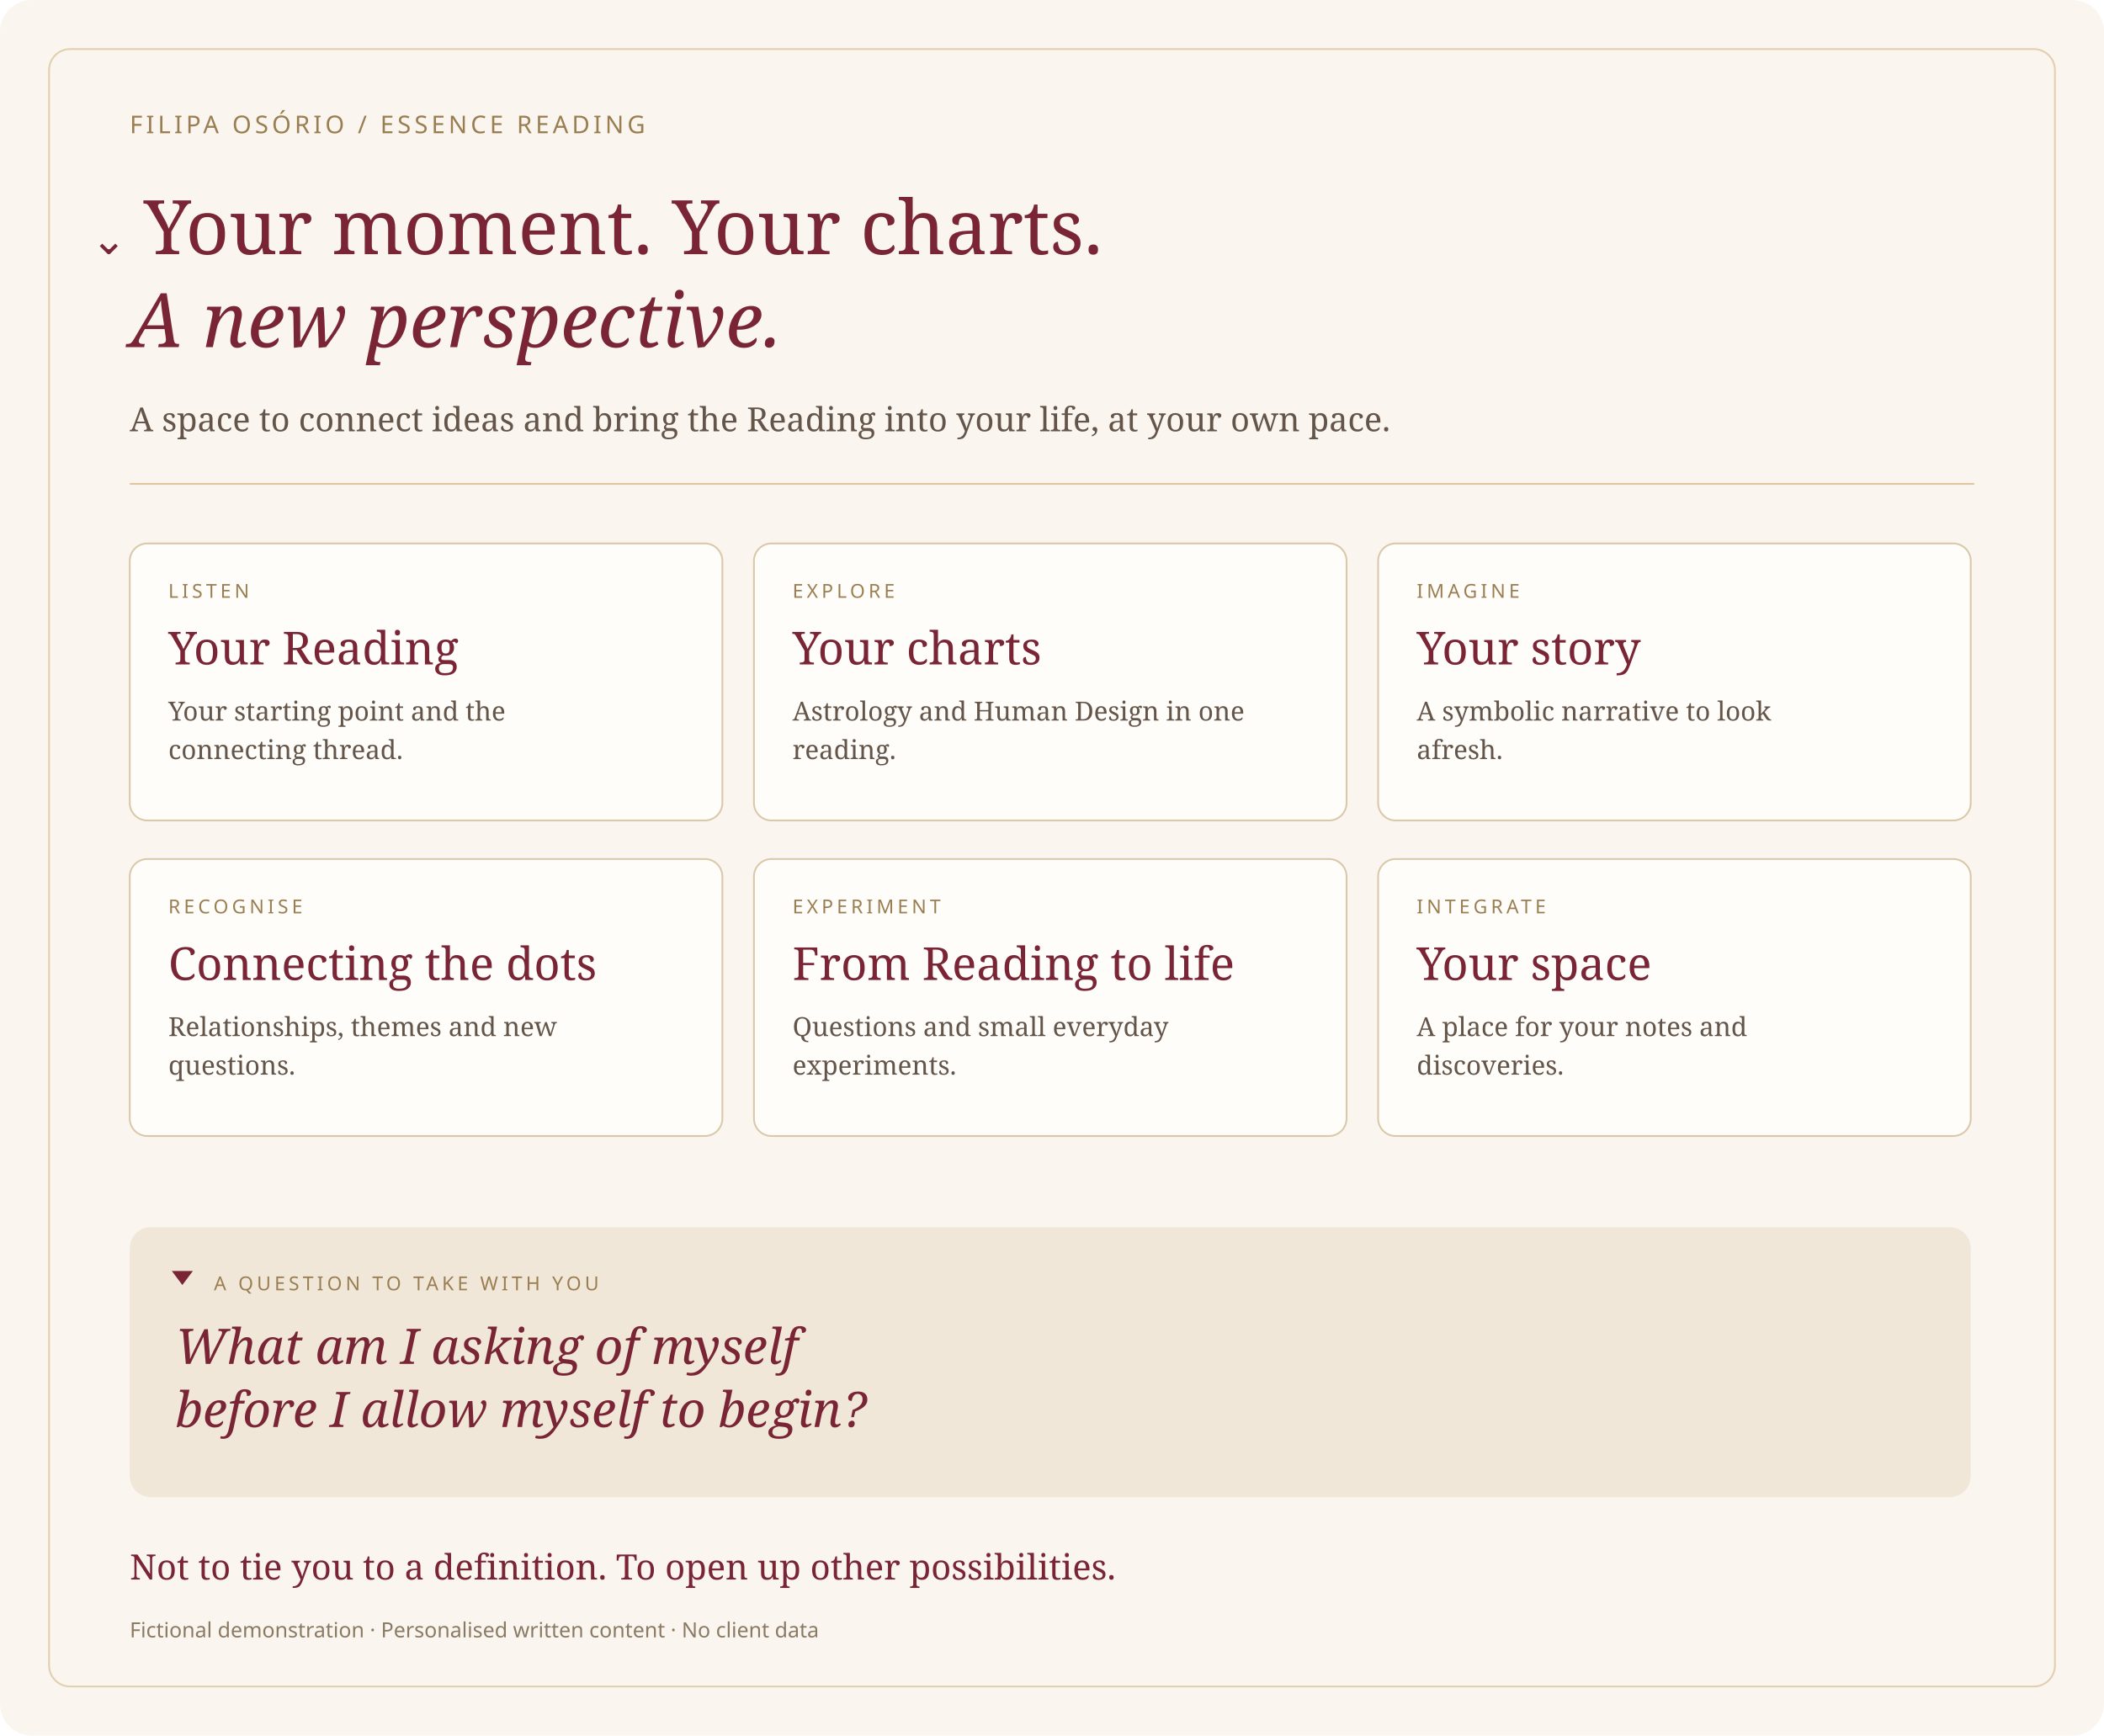
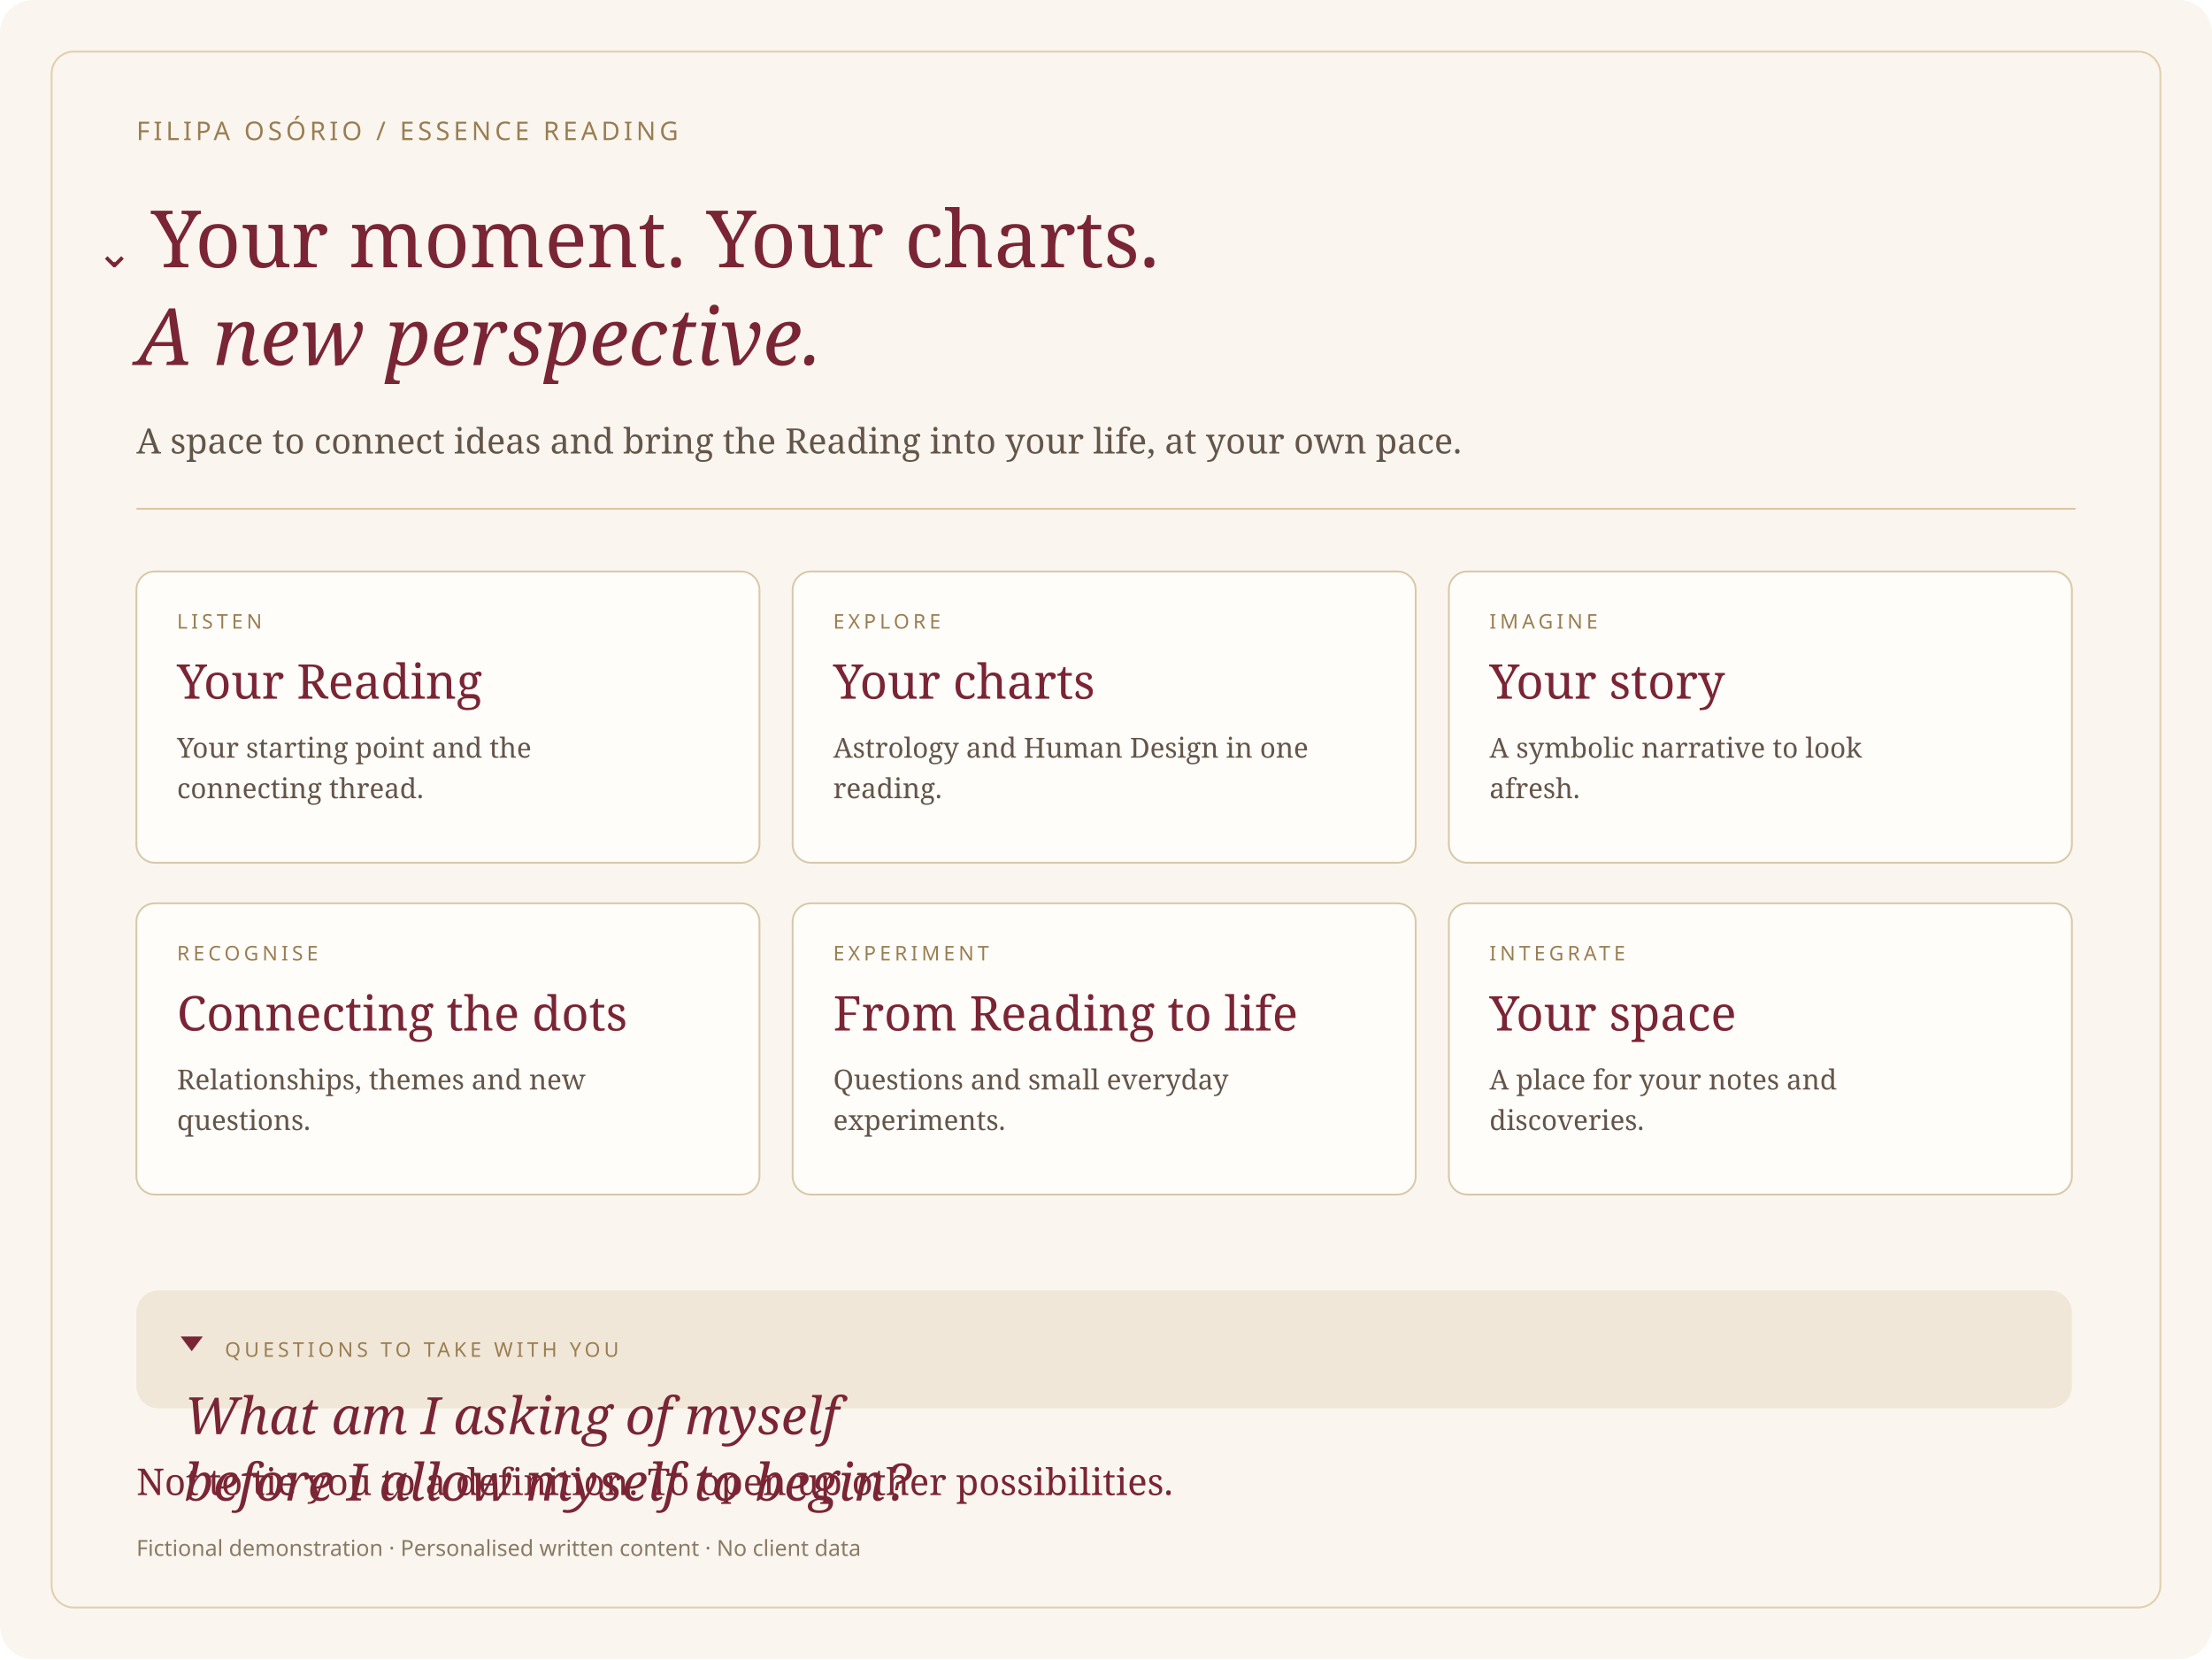
- <svg xmlns="http://www.w3.org/2000/svg" width="1200" height="990" viewBox="0 0 1200 990">
-   <rect width="1200" height="990" rx="18" fill="#faf6ef" />
-   <rect x="28" y="28" width="1144" height="934" rx="12" fill="none" stroke="#c9a86c" stroke-opacity=".5" />
+ <svg xmlns="http://www.w3.org/2000/svg" width="1200" height="900" viewBox="0 0 1200 900">
+   <rect width="1200" height="900" rx="18" fill="#faf6ef" />
+   <rect x="28" y="28" width="1144" height="844" rx="12" fill="none" stroke="#c9a86c" stroke-opacity=".5" />
  <text x="74" y="76" font-size="14" fill="#9a7e52" font-family="sans-serif" letter-spacing="2">FILIPA OSÓRIO  /  ESSENCE READING</text>
  <text x="52" y="145" font-size="24" fill="#7a2535" font-family="sans-serif">⌄</text>
  <text x="82" y="145" font-size="43" fill="#7a2535" font-family="Georgia">Your moment. Your charts.</text>
  <text x="74" y="198" font-size="43" fill="#7a2535" font-family="Georgia" font-style="italic">A new perspective.</text>
  <text x="74" y="246" font-size="19" fill="#64554a" font-family="Georgia">A space to connect ideas and bring the Reading into your life, at your own pace.</text>
  <path d="M74 276H1126" stroke="#c9a86c" stroke-opacity=".6" />
  <rect x="74" y="310" width="338" height="158" rx="10" fill="#fffdf9" stroke="#d9c8aa" />
  <text x="96" y="341" font-size="11" fill="#9a7e52" font-family="sans-serif" letter-spacing="2">LISTEN</text>
  <text x="96" y="379" font-size="26" fill="#7a2535" font-family="Georgia">Your Reading</text>
  <text x="96" y="411" font-size="15" fill="#64554a" font-family="Georgia">Your starting point and the</text>
  <text x="96" y="433" font-size="15" fill="#64554a" font-family="Georgia">connecting thread.</text>
  <rect x="430" y="310" width="338" height="158" rx="10" fill="#fffdf9" stroke="#d9c8aa" />
  <text x="452" y="341" font-size="11" fill="#9a7e52" font-family="sans-serif" letter-spacing="2">EXPLORE</text>
  <text x="452" y="379" font-size="26" fill="#7a2535" font-family="Georgia">Your charts</text>
  <text x="452" y="411" font-size="15" fill="#64554a" font-family="Georgia">Astrology and Human Design in one</text>
  <text x="452" y="433" font-size="15" fill="#64554a" font-family="Georgia">reading.</text>
  <rect x="786" y="310" width="338" height="158" rx="10" fill="#fffdf9" stroke="#d9c8aa" />
  <text x="808" y="341" font-size="11" fill="#9a7e52" font-family="sans-serif" letter-spacing="2">IMAGINE</text>
  <text x="808" y="379" font-size="26" fill="#7a2535" font-family="Georgia">Your story</text>
  <text x="808" y="411" font-size="15" fill="#64554a" font-family="Georgia">A symbolic narrative to look</text>
  <text x="808" y="433" font-size="15" fill="#64554a" font-family="Georgia">afresh.</text>
  <rect x="74" y="490" width="338" height="158" rx="10" fill="#fffdf9" stroke="#d9c8aa" />
  <text x="96" y="521" font-size="11" fill="#9a7e52" font-family="sans-serif" letter-spacing="2">RECOGNISE</text>
  <text x="96" y="559" font-size="26" fill="#7a2535" font-family="Georgia">Connecting the dots</text>
  <text x="96" y="591" font-size="15" fill="#64554a" font-family="Georgia">Relationships, themes and new</text>
  <text x="96" y="613" font-size="15" fill="#64554a" font-family="Georgia">questions.</text>
  <rect x="430" y="490" width="338" height="158" rx="10" fill="#fffdf9" stroke="#d9c8aa" />
  <text x="452" y="521" font-size="11" fill="#9a7e52" font-family="sans-serif" letter-spacing="2">EXPERIMENT</text>
  <text x="452" y="559" font-size="26" fill="#7a2535" font-family="Georgia">From Reading to life</text>
  <text x="452" y="591" font-size="15" fill="#64554a" font-family="Georgia">Questions and small everyday</text>
  <text x="452" y="613" font-size="15" fill="#64554a" font-family="Georgia">experiments.</text>
  <rect x="786" y="490" width="338" height="158" rx="10" fill="#fffdf9" stroke="#d9c8aa" />
  <text x="808" y="521" font-size="11" fill="#9a7e52" font-family="sans-serif" letter-spacing="2">INTEGRATE</text>
  <text x="808" y="559" font-size="26" fill="#7a2535" font-family="Georgia">Your space</text>
  <text x="808" y="591" font-size="15" fill="#64554a" font-family="Georgia">A place for your notes and</text>
  <text x="808" y="613" font-size="15" fill="#64554a" font-family="Georgia">discoveries.</text>
-   <rect x="74" y="700" width="1050" height="154" rx="12" fill="#f0e7d8" />
+   <rect x="74" y="700" width="1050" height="64" rx="12" fill="#f0e7d8" />
  <path d="M98 725l6 8 6-8z" fill="#7a2535" />
-   <text x="122" y="736" font-size="11" fill="#9a7e52" font-family="sans-serif" letter-spacing="2">A QUESTION TO TAKE WITH YOU</text>
+   <text x="122" y="736" font-size="11" fill="#9a7e52" font-family="sans-serif" letter-spacing="2">QUESTIONS TO TAKE WITH YOU</text>
  <text x="100" y="778" font-size="28" fill="#7a2535" font-family="Georgia" font-style="italic">What am I asking of myself</text>
  <text x="100" y="814" font-size="28" fill="#7a2535" font-family="Georgia" font-style="italic">before I allow myself to begin?</text>
-   <text x="74" y="901" font-size="20" fill="#7a2535" font-family="Georgia">Not to tie you to a definition. To open up other possibilities.</text>
-   <text x="74" y="934" font-size="12" fill="#8a7a64" font-family="sans-serif">Fictional demonstration · Personalised written content · No client data</text>
+   <text x="74" y="811" font-size="20" fill="#7a2535" font-family="Georgia">Not to tie you to a definition. To open up other possibilities.</text>
+   <text x="74" y="844" font-size="12" fill="#8a7a64" font-family="sans-serif">Fictional demonstration · Personalised written content · No client data</text>
</svg>
